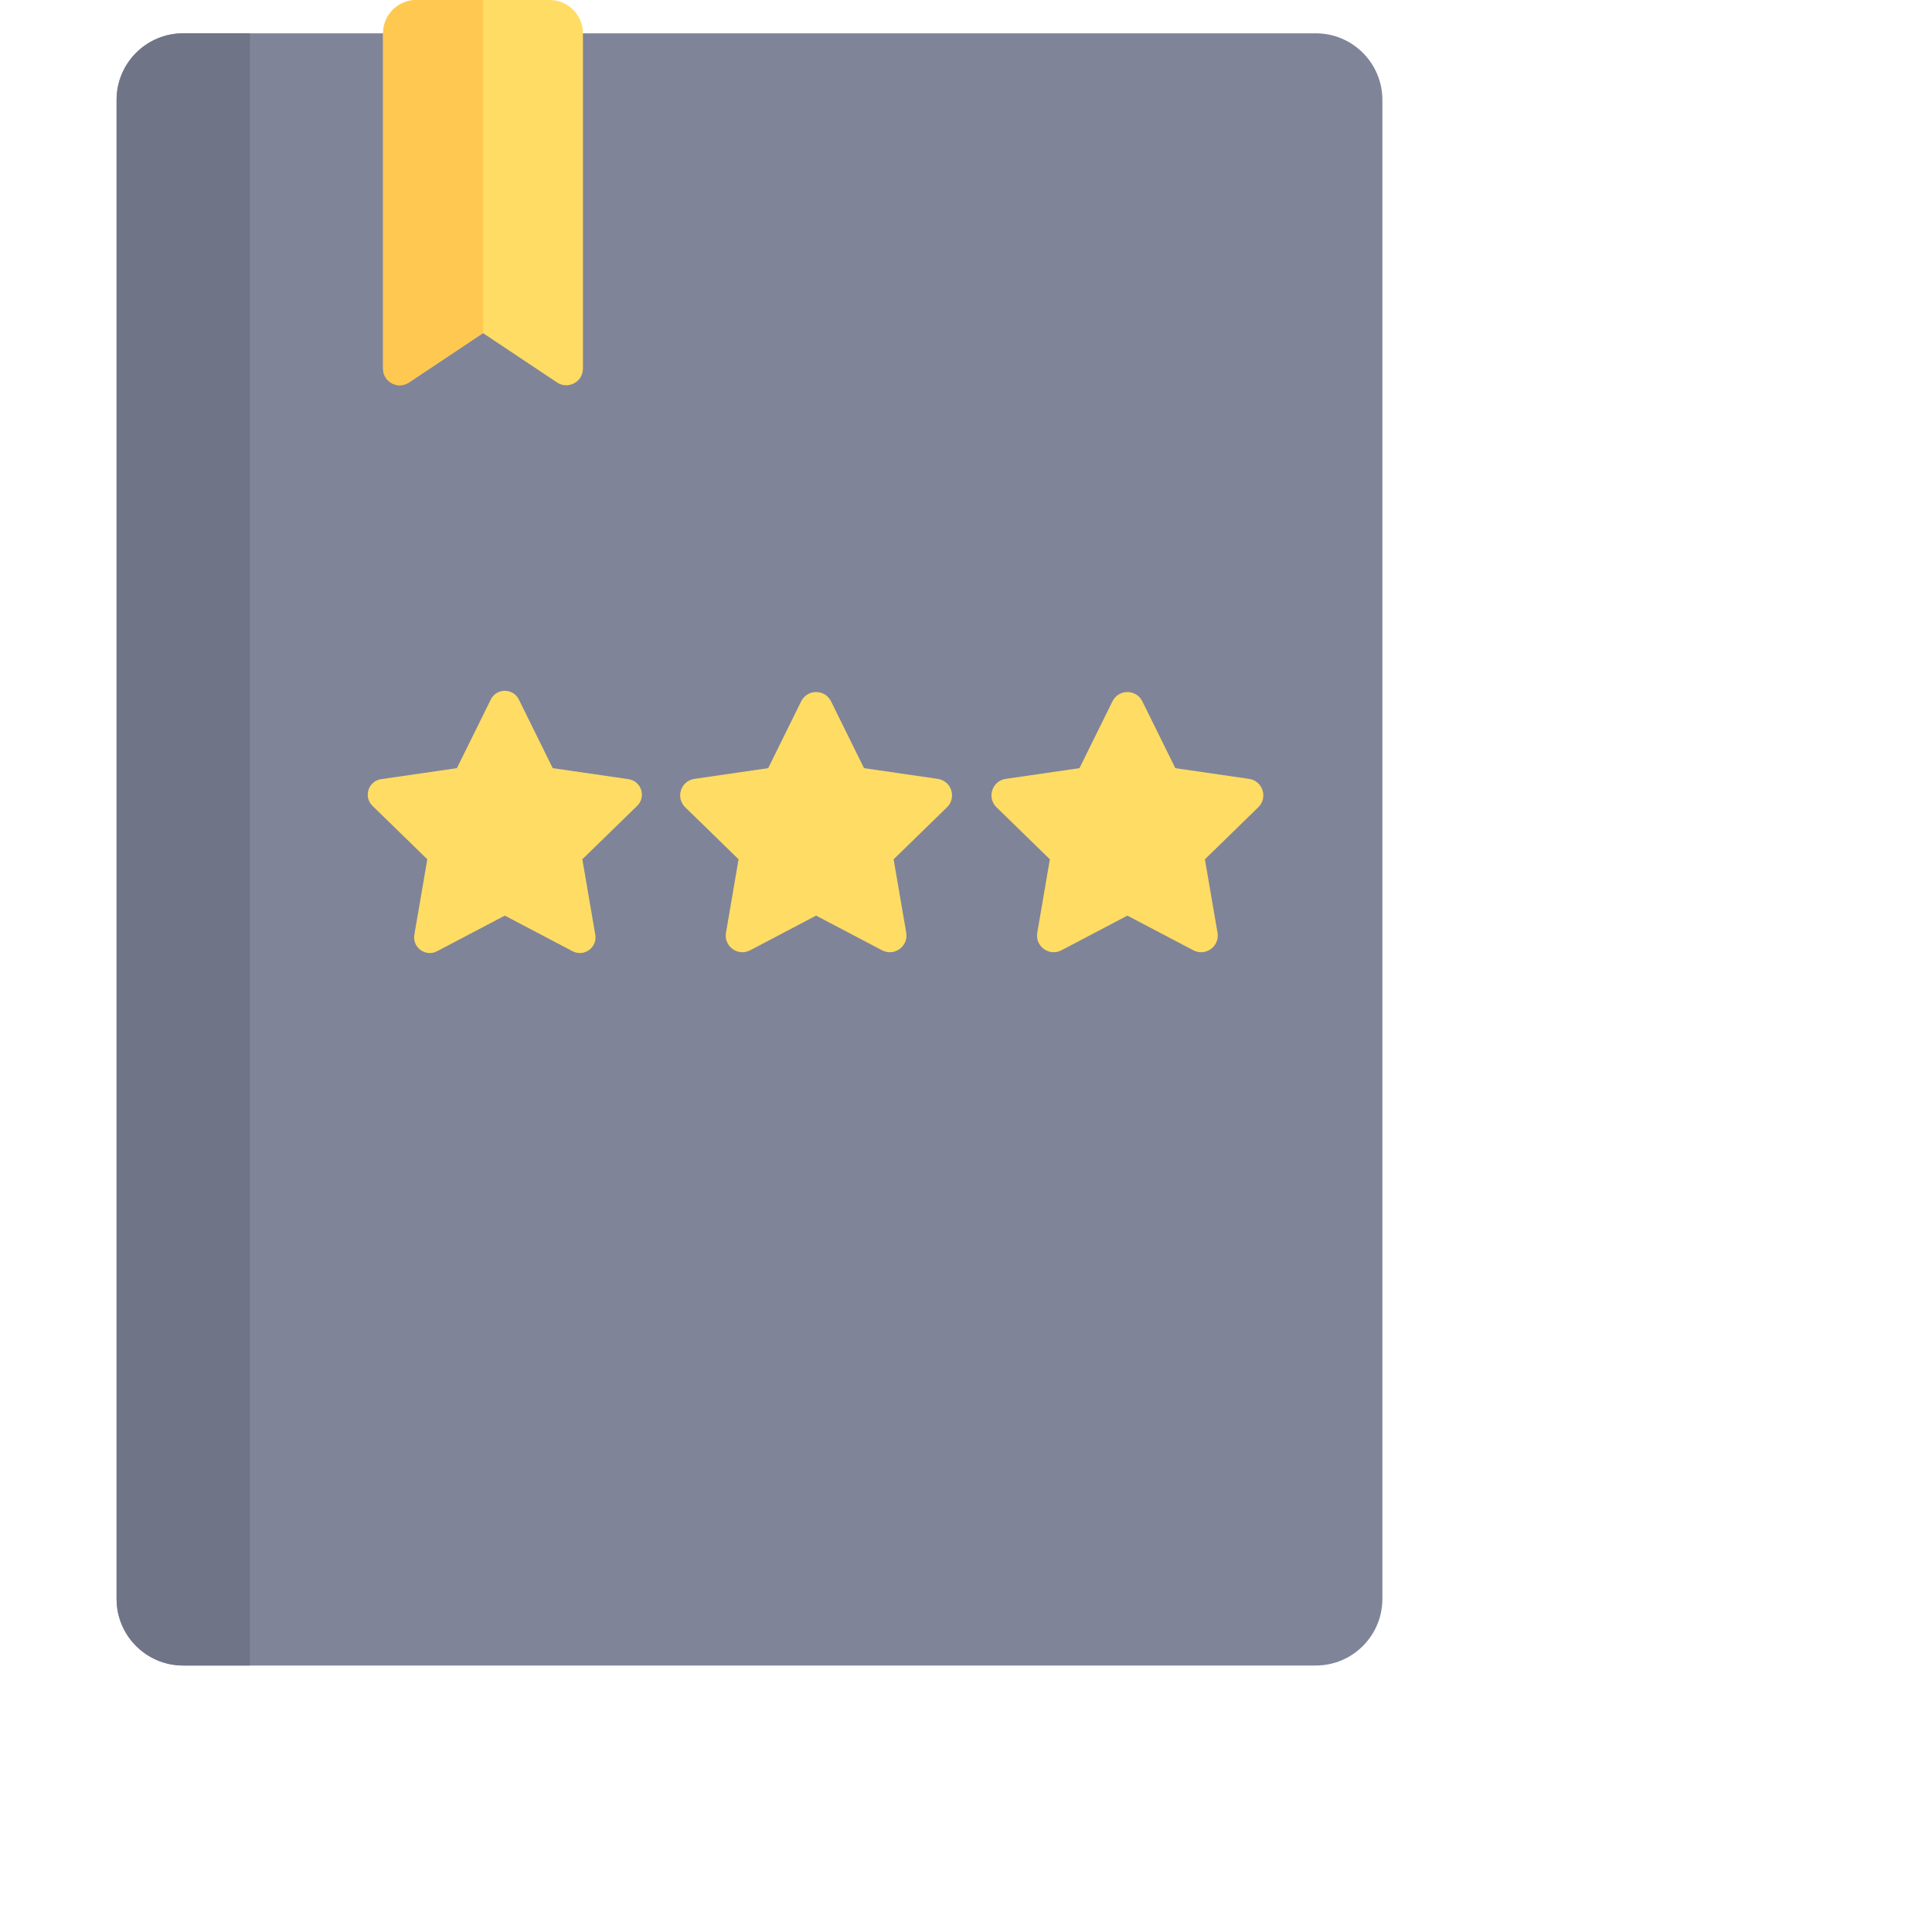
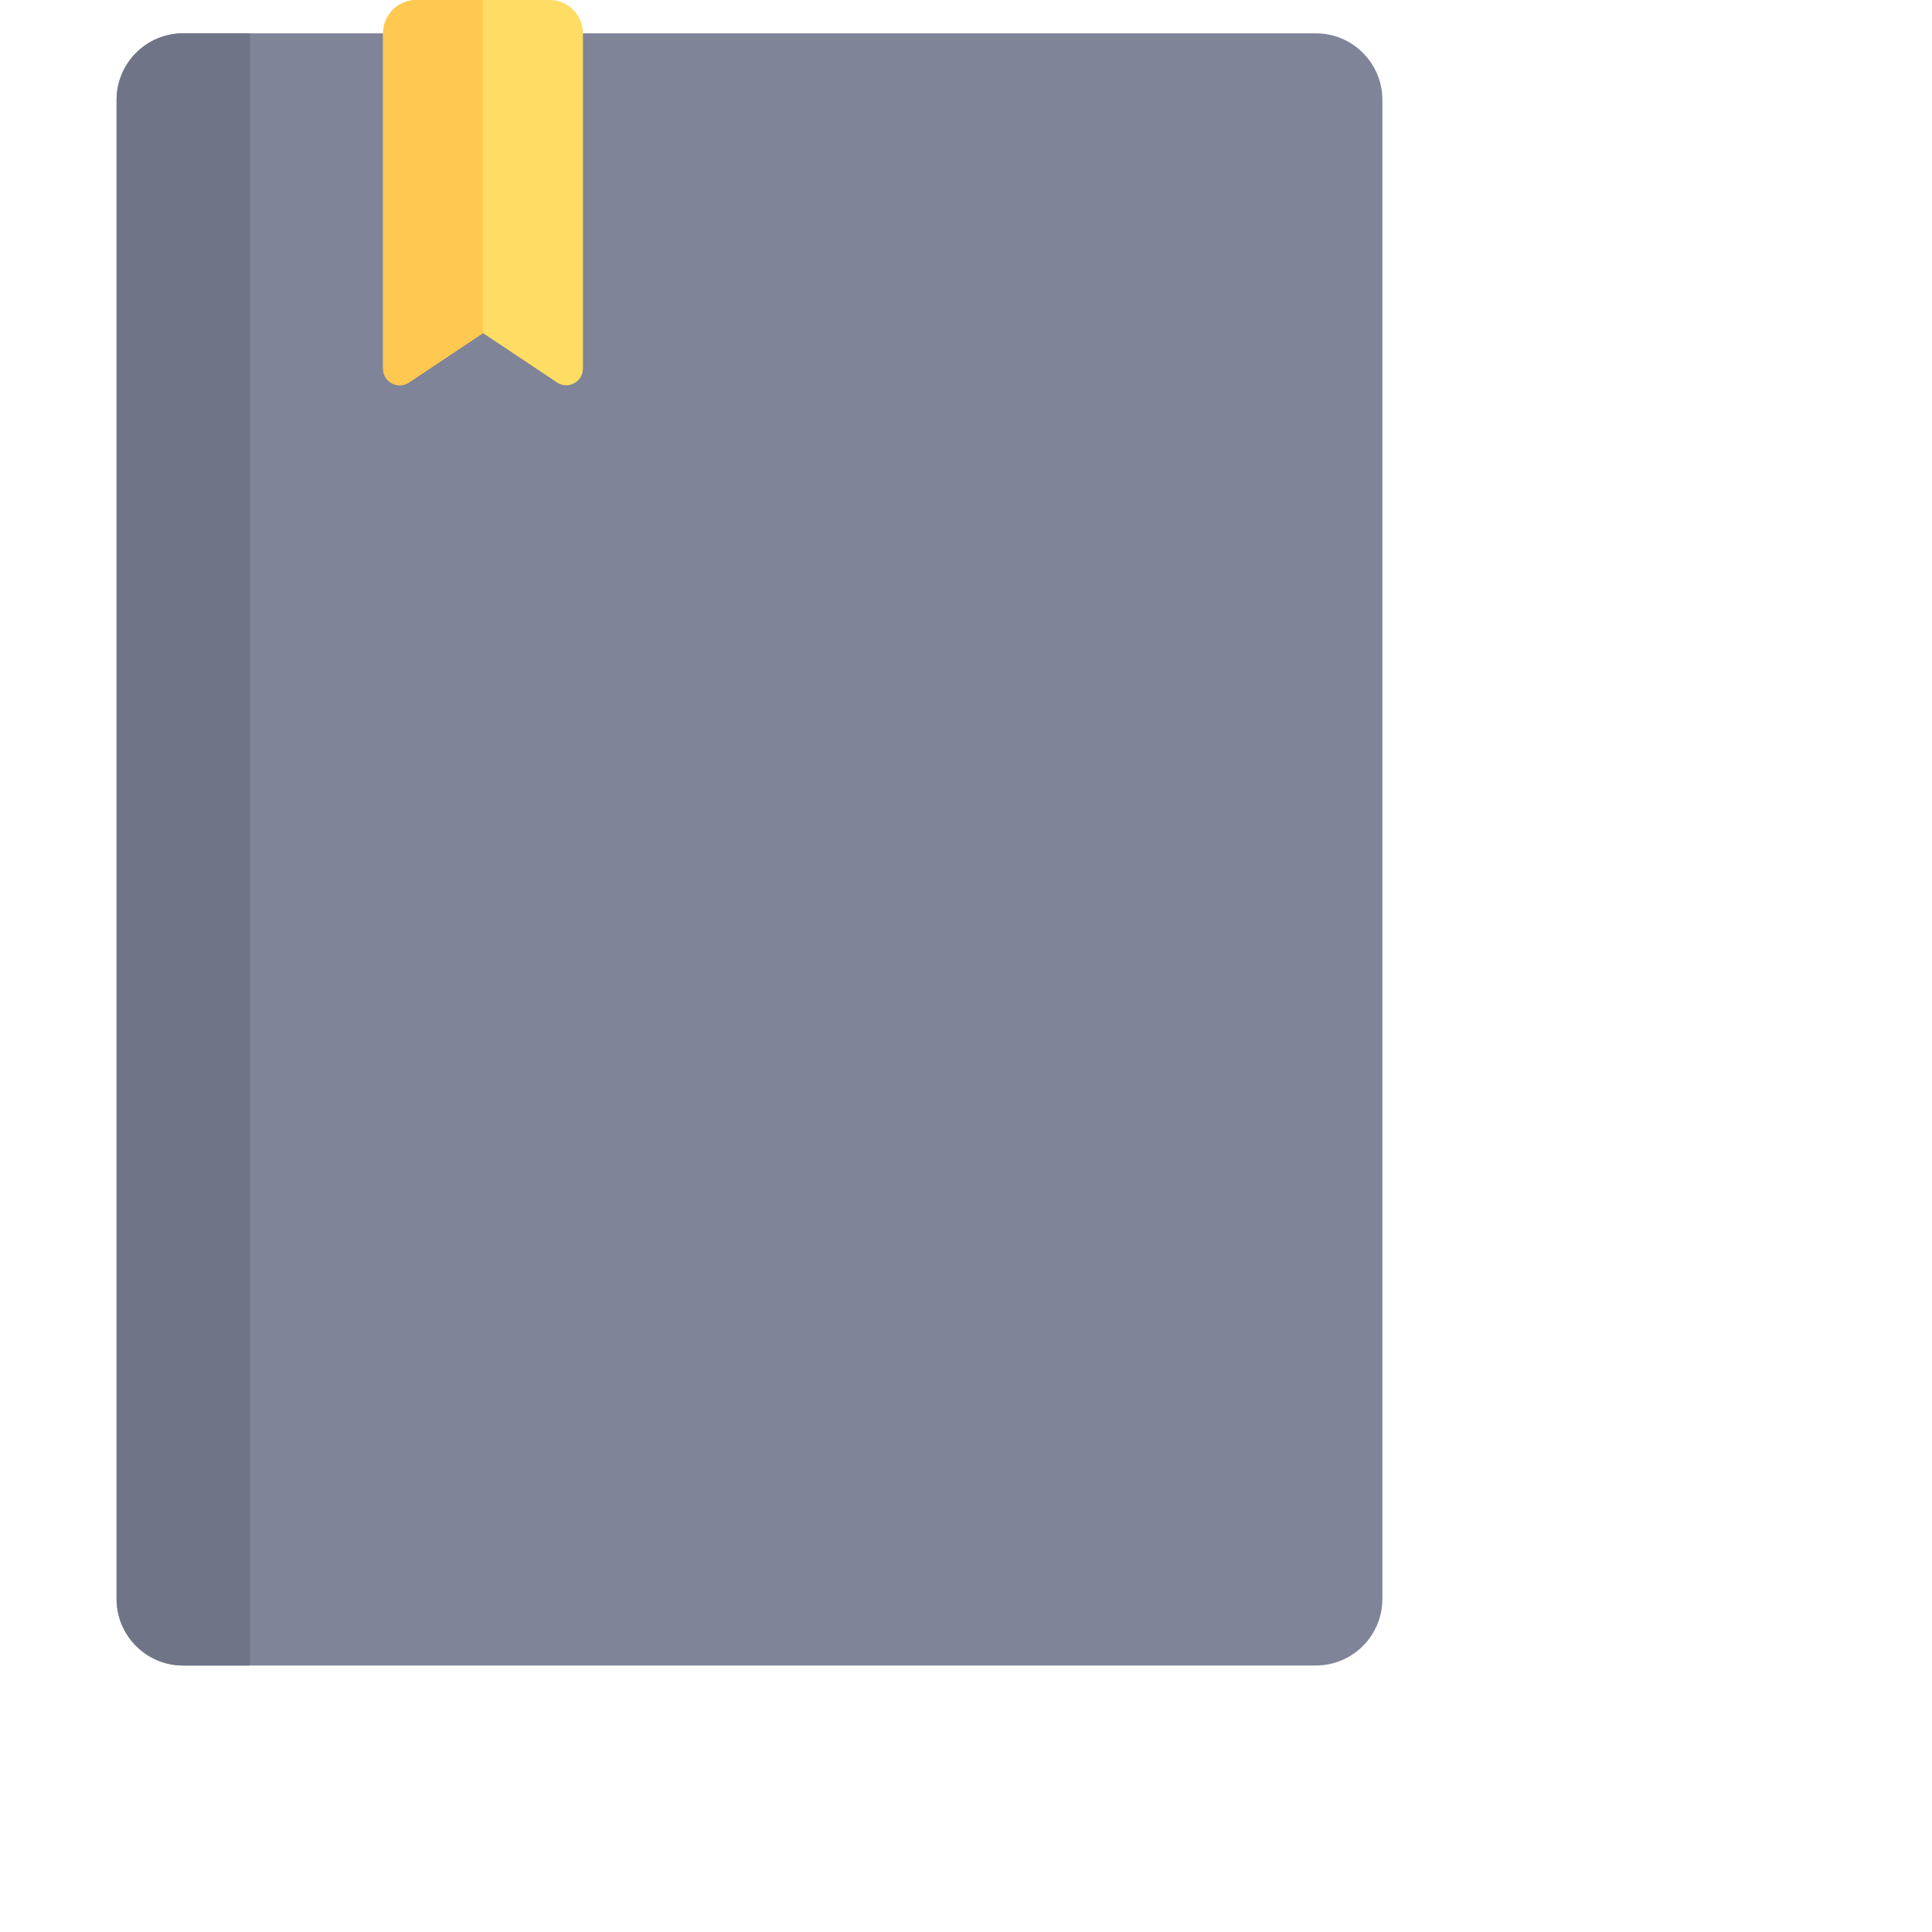
<svg xmlns="http://www.w3.org/2000/svg" version="1.1" id="Layer_1" x="0px" y="0px" viewBox="0 0 512 512" style="enable-background:new 0 0 512 512;" xml:space="preserve">
  <path style="fill:#7F8499;" d="M348.69,441.379H48.552c-9.751,0-17.655-7.904-17.655-17.655V26.483  c0-9.751,7.904-17.655,17.655-17.655H348.69c9.751,0,17.655,7.904,17.655,17.655v397.241  C366.345,433.475,358.441,441.379,348.69,441.379z" />
  <path style="fill:#FFDC64;" d="M147.62,101.356L128,88.276l-19.62,13.08c-2.933,1.955-6.862-0.147-6.862-3.672V8.828  c0-4.875,3.953-8.828,8.828-8.828h35.31c4.875,0,8.828,3.953,8.828,8.828v88.856C154.483,101.209,150.553,103.311,147.62,101.356z" />
  <g>
-     <path style="fill:#FFDC64;" d="M220.234,185.859l8.74,17.709l19.543,2.84c3.62,0.526,5.066,4.975,2.446,7.529l-14.142,13.784   l3.338,19.464c0.618,3.606-3.166,6.355-6.404,4.653l-17.48-9.191l-17.48,9.19c-3.239,1.703-7.022-1.047-6.404-4.653l3.338-19.464   l-14.142-13.784c-2.62-2.553-1.174-7.002,2.446-7.529l19.543-2.84l8.74-17.709C213.937,182.579,218.615,182.579,220.234,185.859z" />
-     <path style="fill:#FFDC64;" d="M302.729,185.859l8.74,17.709l19.543,2.84c3.62,0.526,5.066,4.975,2.446,7.529l-14.142,13.784   l3.338,19.464c0.618,3.606-3.166,6.355-6.404,4.653l-17.48-9.19l-17.48,9.19c-3.239,1.703-7.022-1.047-6.404-4.653l3.338-19.464   l-14.142-13.784c-2.62-2.553-1.174-7.002,2.446-7.529l19.543-2.84l8.74-17.709C296.431,182.579,301.11,182.579,302.729,185.859z" />
-     <path style="fill:#FFDC64;" d="M137.502,185.378l8.978,18.19l20.074,2.916c3.403,0.494,4.761,4.676,2.3,7.076l-14.526,14.159   l3.43,19.993c0.582,3.39-2.976,5.974-6.02,4.374l-17.955-9.439l-17.955,9.439c-3.043,1.6-6.601-0.984-6.02-4.374l3.43-19.993   l-14.526-14.159c-2.463-2.4-1.103-6.582,2.3-7.076l20.074-2.916l8.978-18.19C131.583,182.294,135.98,182.294,137.502,185.378z" />
-   </g>
+ 	
+ 	
+ 	
+ </g>
  <path style="fill:#707487;" d="M66.207,441.379H48.552c-9.751,0-17.655-7.904-17.655-17.655V26.483  c0-9.751,7.904-17.655,17.655-17.655h17.655V441.379z" />
  <path style="fill:#FFC850;" d="M110.345,0c-4.875,0-8.828,3.953-8.828,8.828v88.856c0,3.526,3.929,5.628,6.862,3.672L128,88.276V0  H110.345z" />
  <g>
</g>
  <g>
</g>
  <g>
</g>
  <g>
</g>
  <g>
</g>
  <g>
</g>
  <g>
</g>
  <g>
</g>
  <g>
</g>
  <g>
</g>
  <g>
</g>
  <g>
</g>
  <g>
</g>
  <g>
</g>
  <g>
</g>
</svg>
